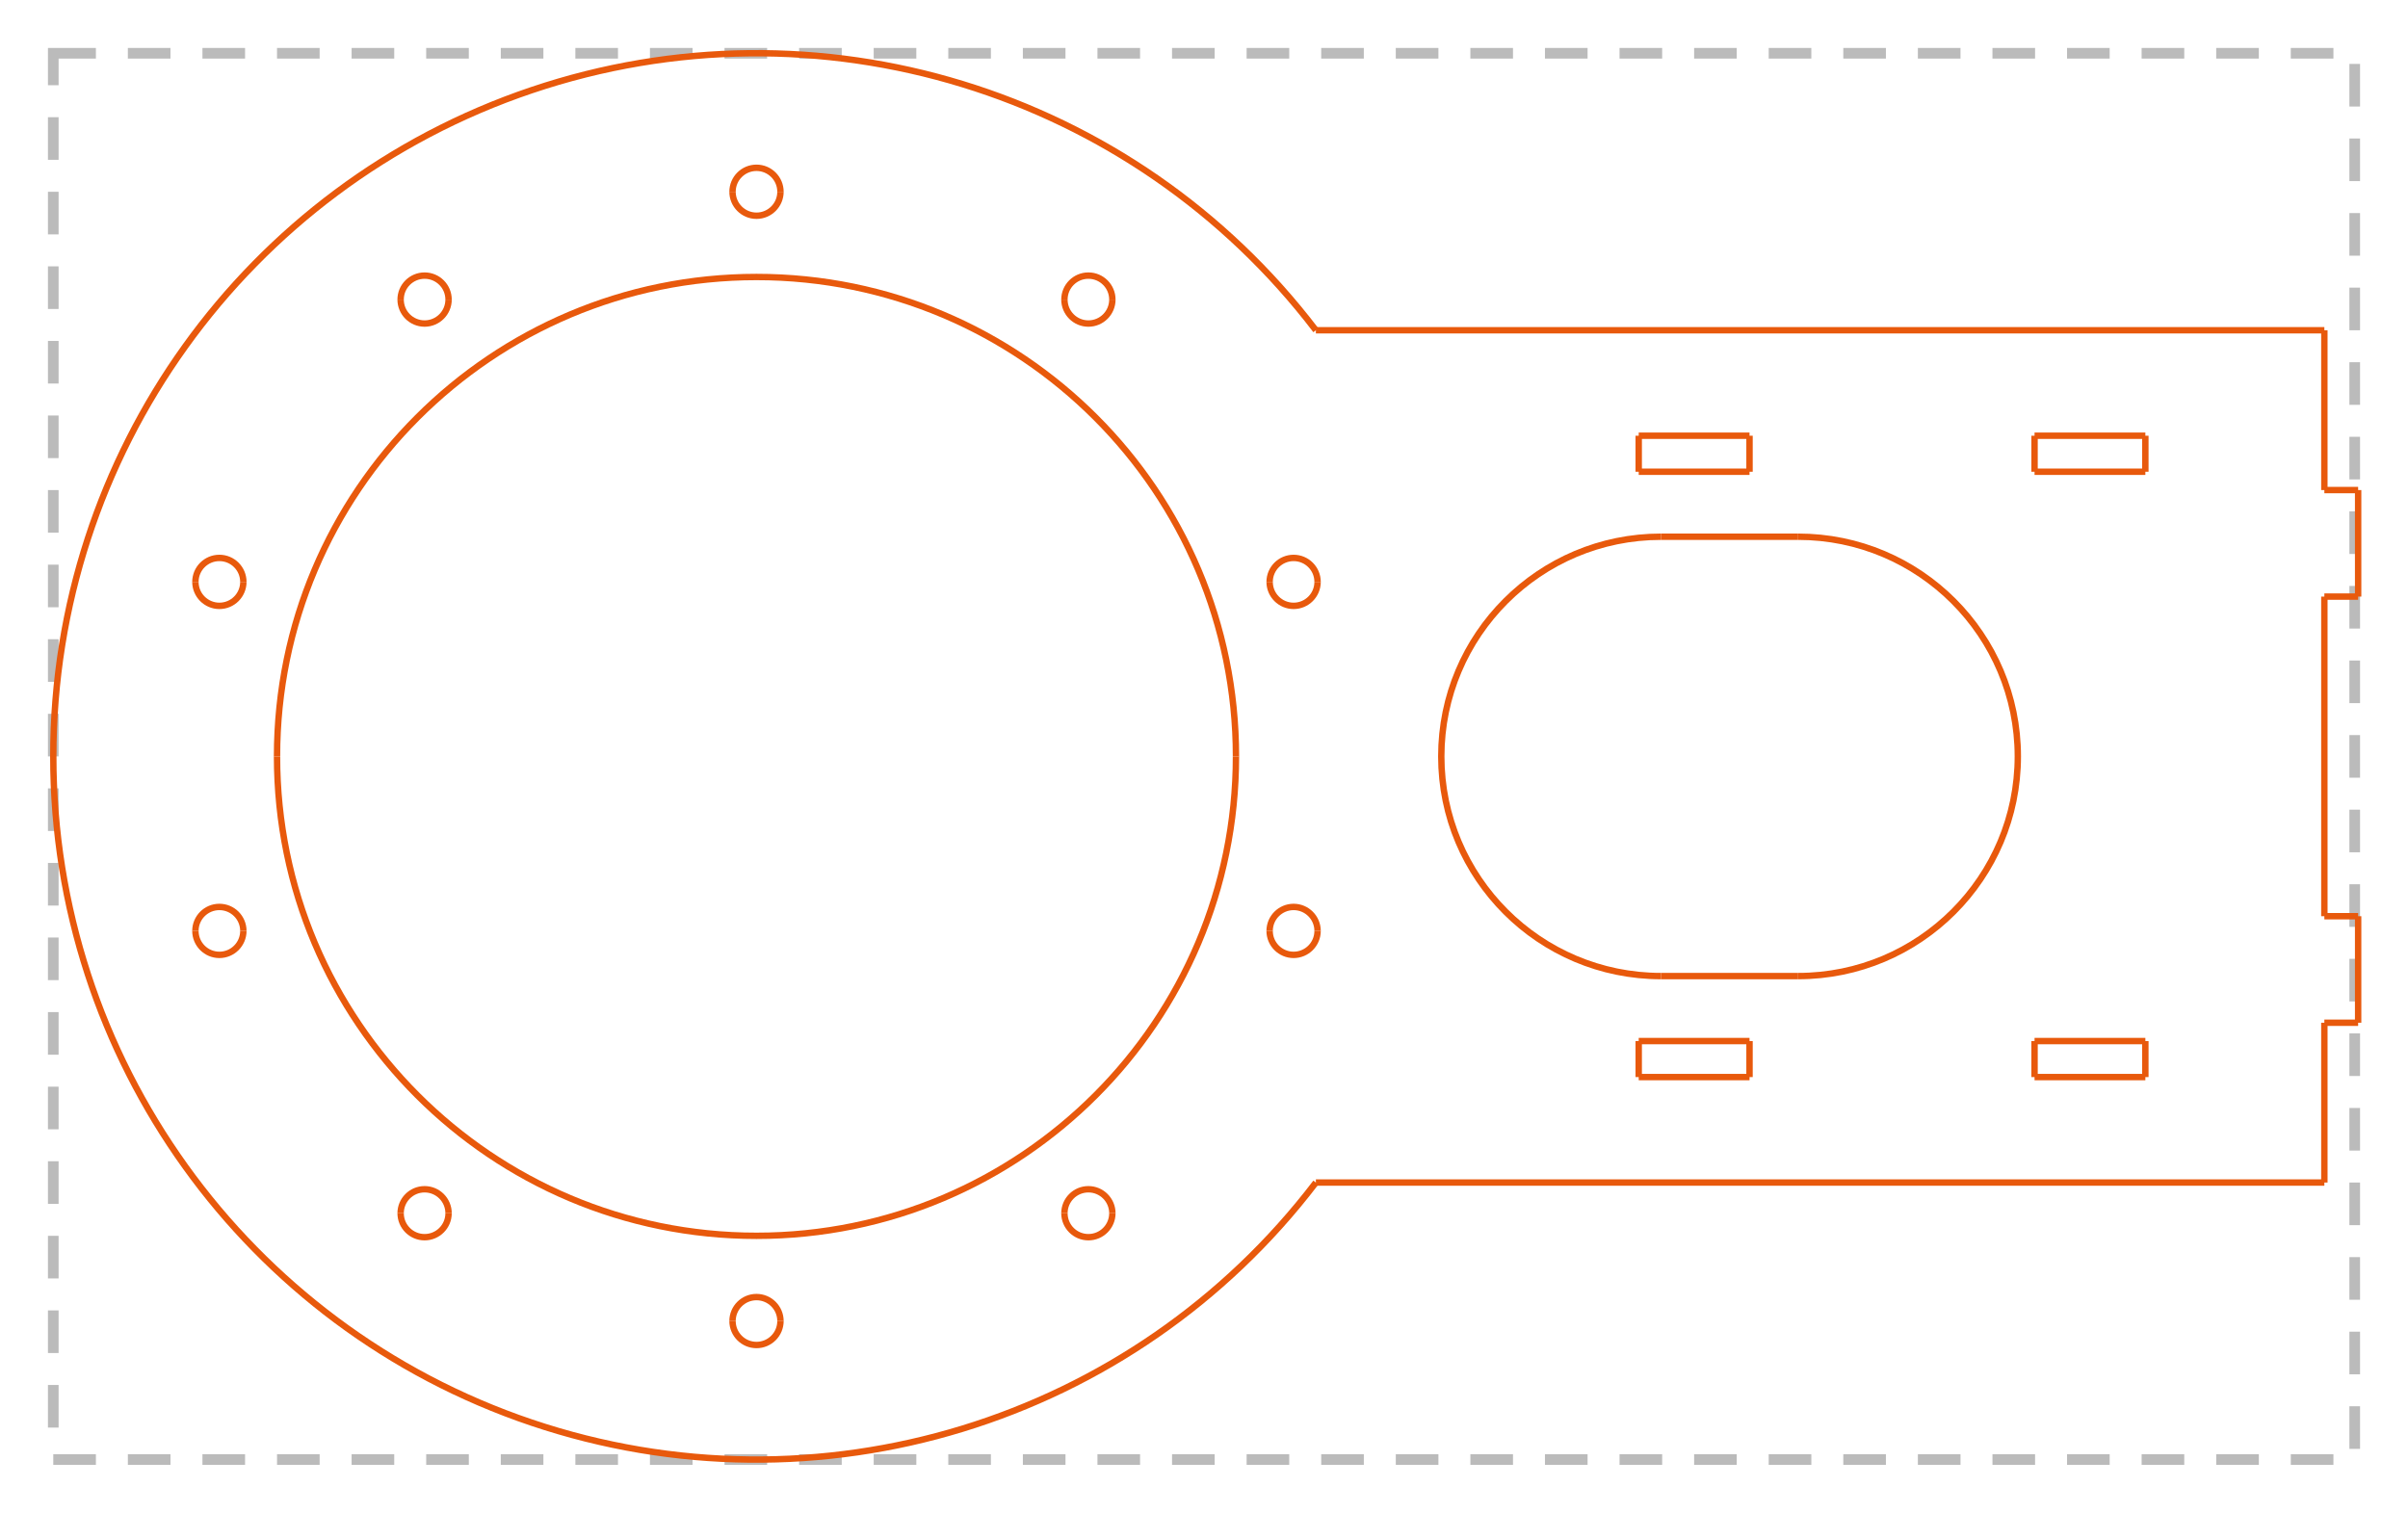
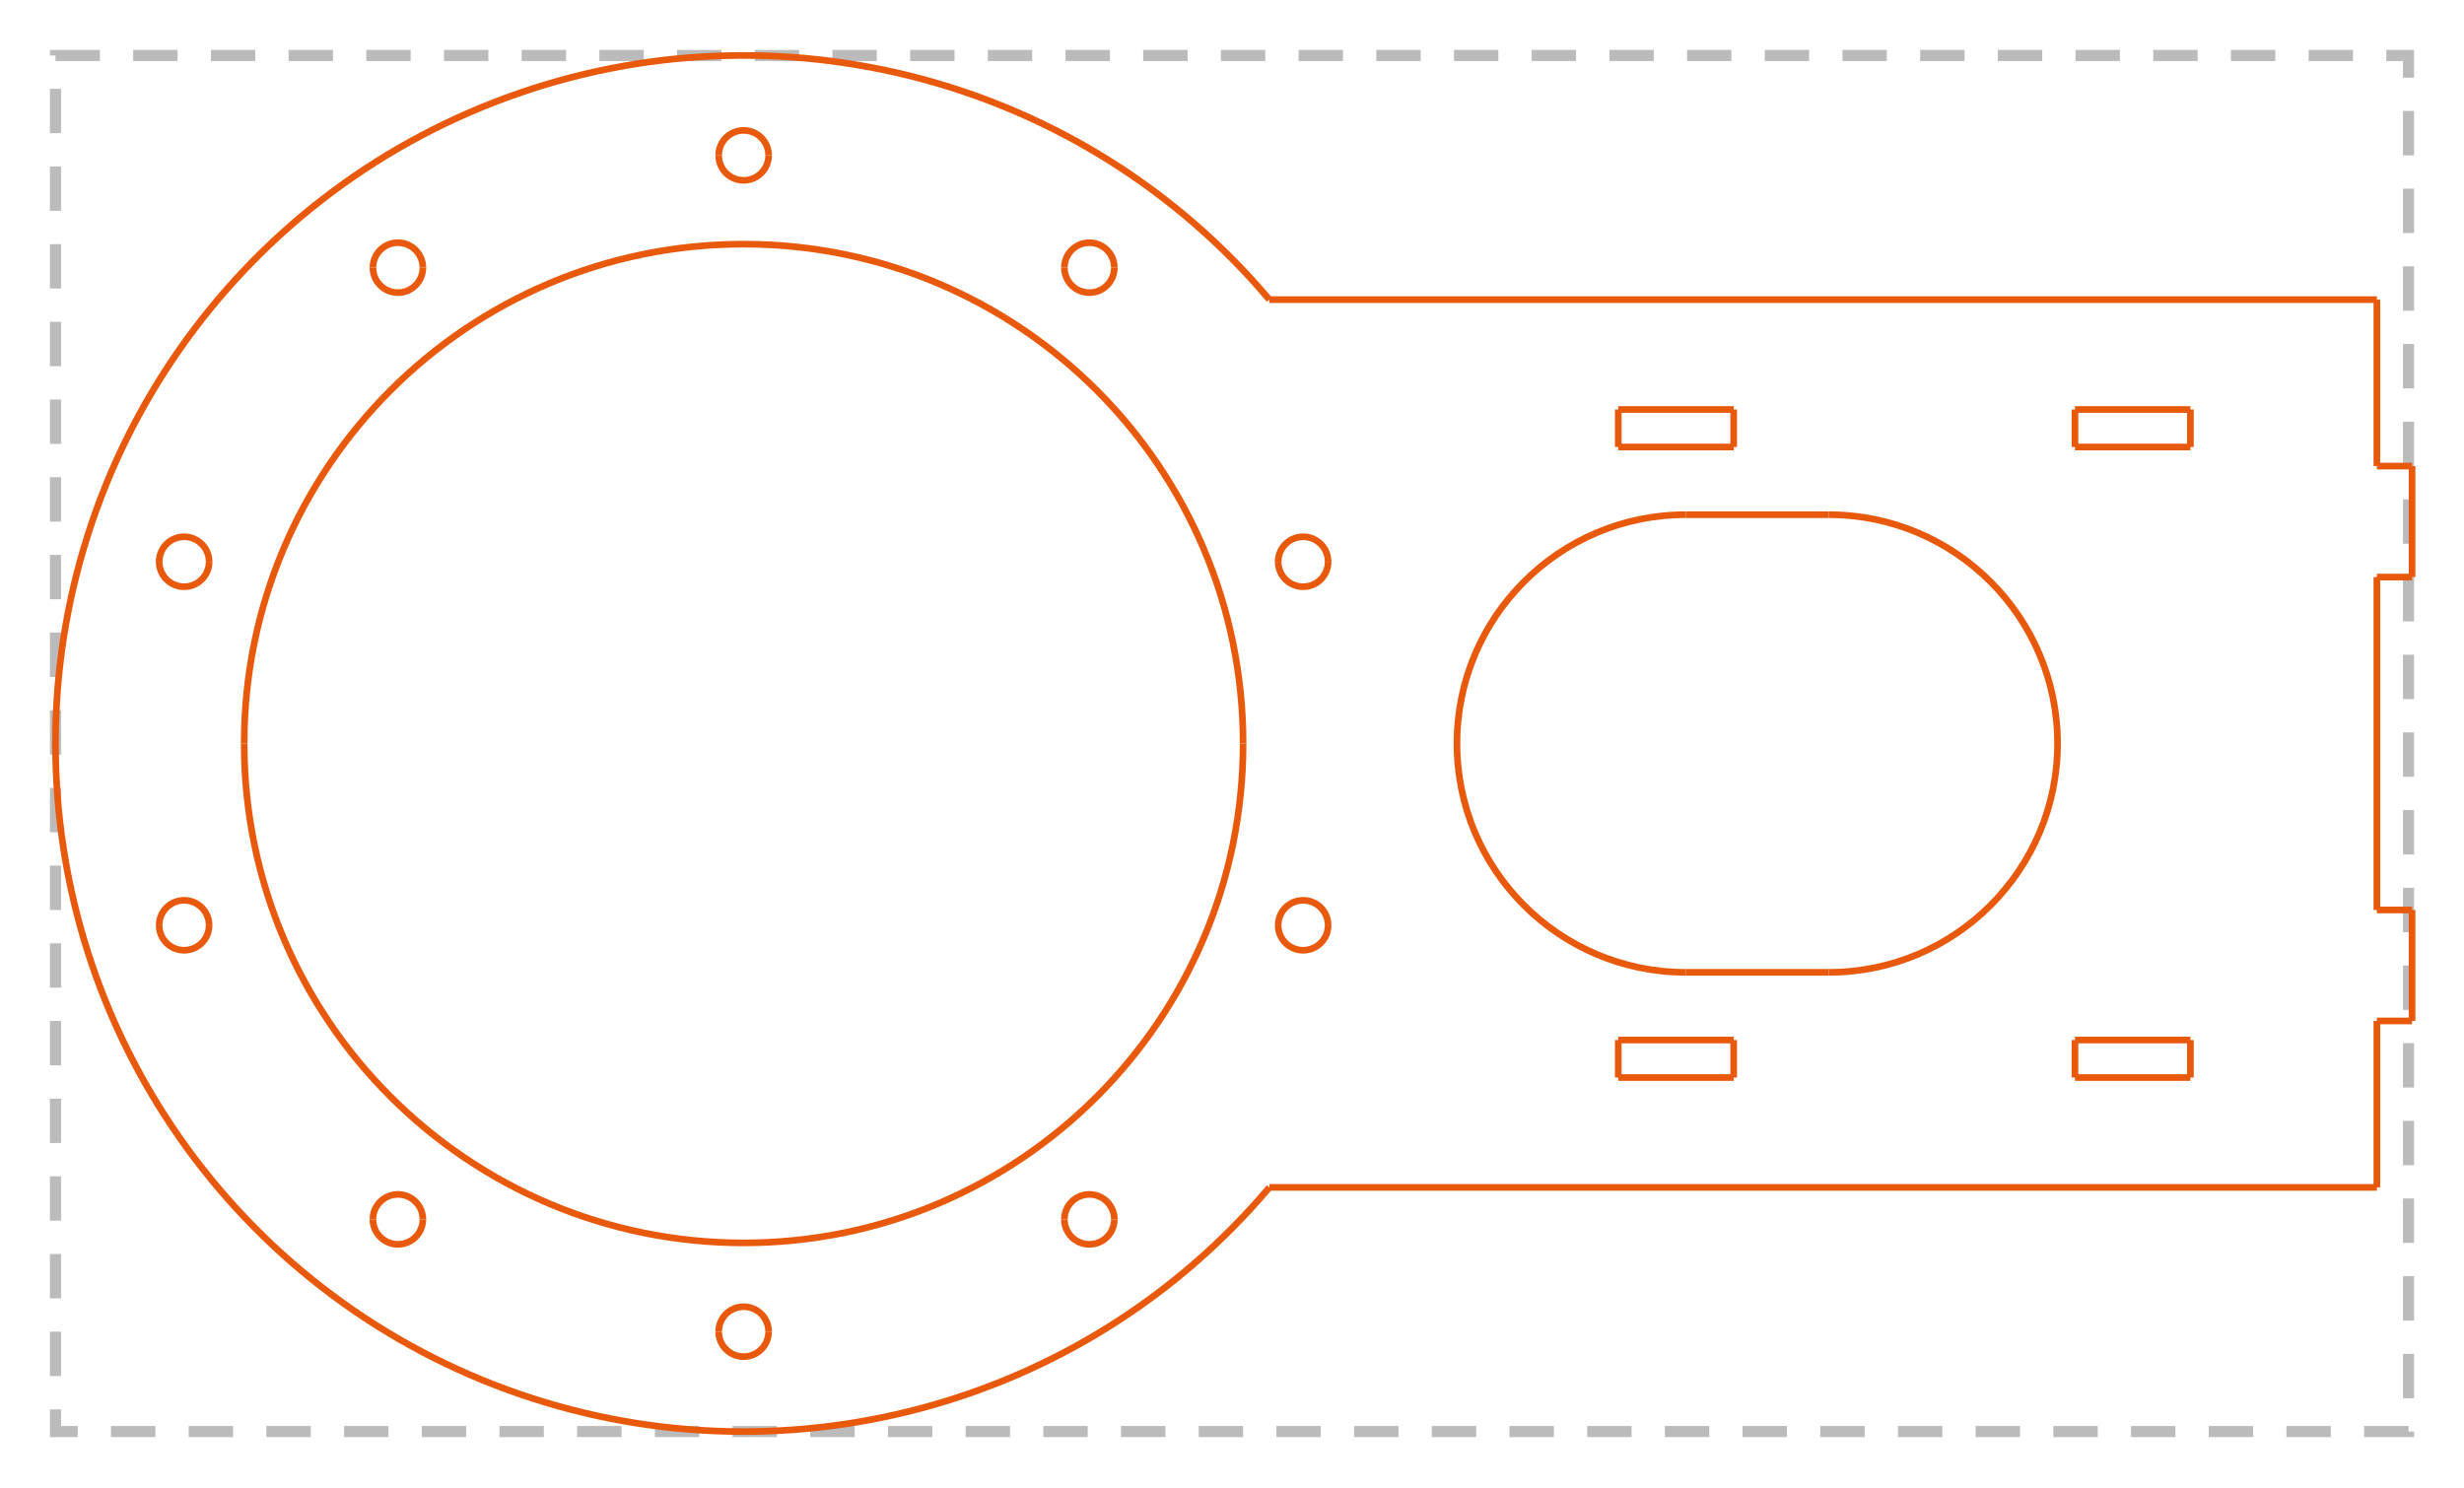
- <svg xmlns="http://www.w3.org/2000/svg" viewBox="-5 -5 226 142" width="226mm" height="142mm">
-   <rect x="0" y="0" width="216" height="132" fill="none" stroke="#bbb" stroke-dasharray="4 3" />
+ <svg xmlns="http://www.w3.org/2000/svg" viewBox="-5 -5 222 134" width="222mm" height="134mm">
+   <rect x="0" y="0" width="212" height="124" fill="none" stroke="#bbb" stroke-dasharray="4 3" />
  <g fill="none" stroke="#e8590c" stroke-width="0.6">
-     <line x1="213.15" y1="106.00" x2="213.15" y2="91.00" />
-     <line x1="213.15" y1="91.00" x2="216.32" y2="91.00" />
-     <line x1="216.32" y1="91.00" x2="216.32" y2="81.00" />
-     <line x1="216.32" y1="81.00" x2="213.15" y2="81.00" />
-     <line x1="213.15" y1="81.00" x2="213.15" y2="51.00" />
-     <line x1="213.15" y1="51.00" x2="216.32" y2="51.00" />
-     <line x1="216.32" y1="51.00" x2="216.32" y2="41.00" />
-     <line x1="216.32" y1="41.00" x2="213.15" y2="41.00" />
-     <line x1="213.15" y1="41.00" x2="213.15" y2="26.00" />
-     <line x1="213.15" y1="26.00" x2="118.50" y2="26.00" />
-     <path d="M 118.50 26.00 A 66.00 66.00 0 1 0 118.50 106.00" />
-     <line x1="118.50" y1="106.00" x2="213.15" y2="106.00" />
-     <line x1="150.89" y1="45.38" x2="163.76" y2="45.38" />
-     <path d="M 163.76 45.38 A 20.62 20.62 0 0 1 163.76 86.62" />
-     <line x1="163.76" y1="86.62" x2="150.89" y2="86.62" />
-     <path d="M 150.89 86.62 A 20.62 20.62 0 0 1 150.89 45.38" />
-     <path d="M 111.00 66.00 A 45.00 45.00 0 0 0 21.00 66.00" />
-     <path d="M 21.00 66.00 A 45.00 45.00 0 0 0 111.00 66.00" />
-     <path d="M 118.66 49.62 A 2.25 2.25 0 0 0 114.16 49.62" />
-     <path d="M 114.16 49.62 A 2.25 2.25 0 0 0 118.66 49.62" />
-     <path d="M 99.40 23.12 A 2.25 2.25 0 0 0 94.90 23.12" />
-     <path d="M 94.90 23.12 A 2.25 2.25 0 0 0 99.40 23.12" />
-     <path d="M 68.25 13.00 A 2.25 2.25 0 0 0 63.75 13.00" />
-     <path d="M 63.75 13.00 A 2.25 2.25 0 0 0 68.25 13.00" />
-     <path d="M 37.10 23.12 A 2.25 2.25 0 0 0 32.60 23.12" />
-     <path d="M 32.60 23.12 A 2.25 2.25 0 0 0 37.10 23.12" />
-     <path d="M 17.84 49.62 A 2.25 2.25 0 0 0 13.34 49.62" />
-     <path d="M 13.34 49.62 A 2.25 2.25 0 0 0 17.84 49.62" />
-     <path d="M 17.84 82.38 A 2.25 2.25 0 0 0 13.34 82.38" />
-     <path d="M 13.34 82.38 A 2.25 2.25 0 0 0 17.84 82.38" />
-     <path d="M 37.10 108.88 A 2.25 2.25 0 0 0 32.60 108.88" />
-     <path d="M 32.60 108.88 A 2.25 2.25 0 0 0 37.10 108.88" />
-     <path d="M 68.25 119.00 A 2.25 2.25 0 0 0 63.75 119.00" />
-     <path d="M 63.75 119.00 A 2.25 2.25 0 0 0 68.25 119.00" />
-     <path d="M 99.40 108.88 A 2.25 2.25 0 0 0 94.90 108.88" />
-     <path d="M 94.90 108.88 A 2.25 2.25 0 0 0 99.40 108.88" />
-     <path d="M 118.66 82.38 A 2.25 2.25 0 0 0 114.16 82.38" />
-     <path d="M 114.16 82.38 A 2.25 2.25 0 0 0 118.66 82.38" />
-     <line x1="185.95" y1="39.28" x2="196.35" y2="39.28" />
-     <line x1="196.35" y1="39.28" x2="196.35" y2="35.90" />
-     <line x1="196.35" y1="35.90" x2="185.95" y2="35.90" />
-     <line x1="185.95" y1="35.90" x2="185.95" y2="39.28" />
-     <line x1="148.80" y1="39.28" x2="159.20" y2="39.28" />
-     <line x1="159.20" y1="39.28" x2="159.20" y2="35.90" />
-     <line x1="159.20" y1="35.90" x2="148.80" y2="35.90" />
-     <line x1="148.80" y1="35.90" x2="148.80" y2="39.28" />
-     <line x1="185.95" y1="96.10" x2="196.35" y2="96.10" />
-     <line x1="196.35" y1="96.10" x2="196.35" y2="92.72" />
-     <line x1="196.35" y1="92.72" x2="185.95" y2="92.72" />
-     <line x1="185.95" y1="92.72" x2="185.95" y2="96.10" />
-     <line x1="148.80" y1="96.10" x2="159.20" y2="96.10" />
-     <line x1="159.20" y1="96.10" x2="159.20" y2="92.72" />
-     <line x1="159.20" y1="92.72" x2="148.80" y2="92.72" />
-     <line x1="148.80" y1="92.72" x2="148.80" y2="96.10" />
+     <line x1="209.15" y1="102.00" x2="209.15" y2="87.00" />
+     <line x1="209.15" y1="87.00" x2="212.32" y2="87.00" />
+     <line x1="212.32" y1="87.00" x2="212.32" y2="77.00" />
+     <line x1="212.32" y1="77.00" x2="209.15" y2="77.00" />
+     <line x1="209.15" y1="77.00" x2="209.15" y2="47.00" />
+     <line x1="209.15" y1="47.00" x2="212.32" y2="47.00" />
+     <line x1="212.32" y1="47.00" x2="212.32" y2="37.00" />
+     <line x1="212.32" y1="37.00" x2="209.15" y2="37.00" />
+     <line x1="209.15" y1="37.00" x2="209.15" y2="22.00" />
+     <line x1="209.15" y1="22.00" x2="109.37" y2="22.00" />
+     <path d="M 109.37 22.00 A 62.00 62.00 0 1 0 109.37 102.00" />
+     <line x1="109.37" y1="102.00" x2="209.15" y2="102.00" />
+     <line x1="146.89" y1="41.38" x2="159.76" y2="41.38" />
+     <path d="M 159.76 41.38 A 20.62 20.62 0 0 1 159.76 82.62" />
+     <line x1="159.76" y1="82.62" x2="146.89" y2="82.62" />
+     <path d="M 146.89 82.62 A 20.62 20.62 0 0 1 146.89 41.38" />
+     <path d="M 107.00 62.00 A 45.00 45.00 0 0 0 17.00 62.00" />
+     <path d="M 17.00 62.00 A 45.00 45.00 0 0 0 107.00 62.00" />
+     <path d="M 114.66 45.62 A 2.25 2.25 0 0 0 110.16 45.62" />
+     <path d="M 110.16 45.62 A 2.25 2.25 0 0 0 114.66 45.62" />
+     <path d="M 95.40 19.12 A 2.25 2.25 0 0 0 90.90 19.12" />
+     <path d="M 90.90 19.12 A 2.25 2.25 0 0 0 95.40 19.12" />
+     <path d="M 64.25 9.00 A 2.25 2.25 0 0 0 59.75 9.00" />
+     <path d="M 59.75 9.00 A 2.25 2.25 0 0 0 64.25 9.00" />
+     <path d="M 33.10 19.12 A 2.25 2.25 0 0 0 28.60 19.12" />
+     <path d="M 28.60 19.12 A 2.25 2.25 0 0 0 33.10 19.12" />
+     <path d="M 13.84 45.62 A 2.25 2.25 0 0 0 9.34 45.62" />
+     <path d="M 9.34 45.62 A 2.25 2.25 0 0 0 13.84 45.62" />
+     <path d="M 13.84 78.38 A 2.25 2.25 0 0 0 9.34 78.38" />
+     <path d="M 9.34 78.38 A 2.25 2.25 0 0 0 13.84 78.38" />
+     <path d="M 33.10 104.88 A 2.25 2.25 0 0 0 28.60 104.88" />
+     <path d="M 28.60 104.88 A 2.25 2.25 0 0 0 33.10 104.88" />
+     <path d="M 64.25 115.00 A 2.25 2.25 0 0 0 59.75 115.00" />
+     <path d="M 59.75 115.00 A 2.25 2.25 0 0 0 64.25 115.00" />
+     <path d="M 95.40 104.88 A 2.25 2.25 0 0 0 90.90 104.88" />
+     <path d="M 90.90 104.88 A 2.25 2.25 0 0 0 95.40 104.88" />
+     <path d="M 114.66 78.38 A 2.25 2.25 0 0 0 110.16 78.38" />
+     <path d="M 110.16 78.38 A 2.25 2.25 0 0 0 114.66 78.38" />
+     <line x1="181.95" y1="35.28" x2="192.35" y2="35.28" />
+     <line x1="192.35" y1="35.28" x2="192.35" y2="31.90" />
+     <line x1="192.35" y1="31.90" x2="181.95" y2="31.90" />
+     <line x1="181.95" y1="31.90" x2="181.95" y2="35.28" />
+     <line x1="140.80" y1="35.28" x2="151.20" y2="35.28" />
+     <line x1="151.20" y1="35.28" x2="151.20" y2="31.90" />
+     <line x1="151.20" y1="31.90" x2="140.80" y2="31.90" />
+     <line x1="140.80" y1="31.90" x2="140.80" y2="35.28" />
+     <line x1="181.95" y1="92.10" x2="192.35" y2="92.10" />
+     <line x1="192.35" y1="92.10" x2="192.35" y2="88.72" />
+     <line x1="192.35" y1="88.72" x2="181.95" y2="88.72" />
+     <line x1="181.95" y1="88.72" x2="181.95" y2="92.10" />
+     <line x1="140.80" y1="92.10" x2="151.20" y2="92.10" />
+     <line x1="151.20" y1="92.10" x2="151.20" y2="88.72" />
+     <line x1="151.20" y1="88.72" x2="140.80" y2="88.72" />
+     <line x1="140.80" y1="88.72" x2="140.80" y2="92.10" />
  </g>
</svg>
